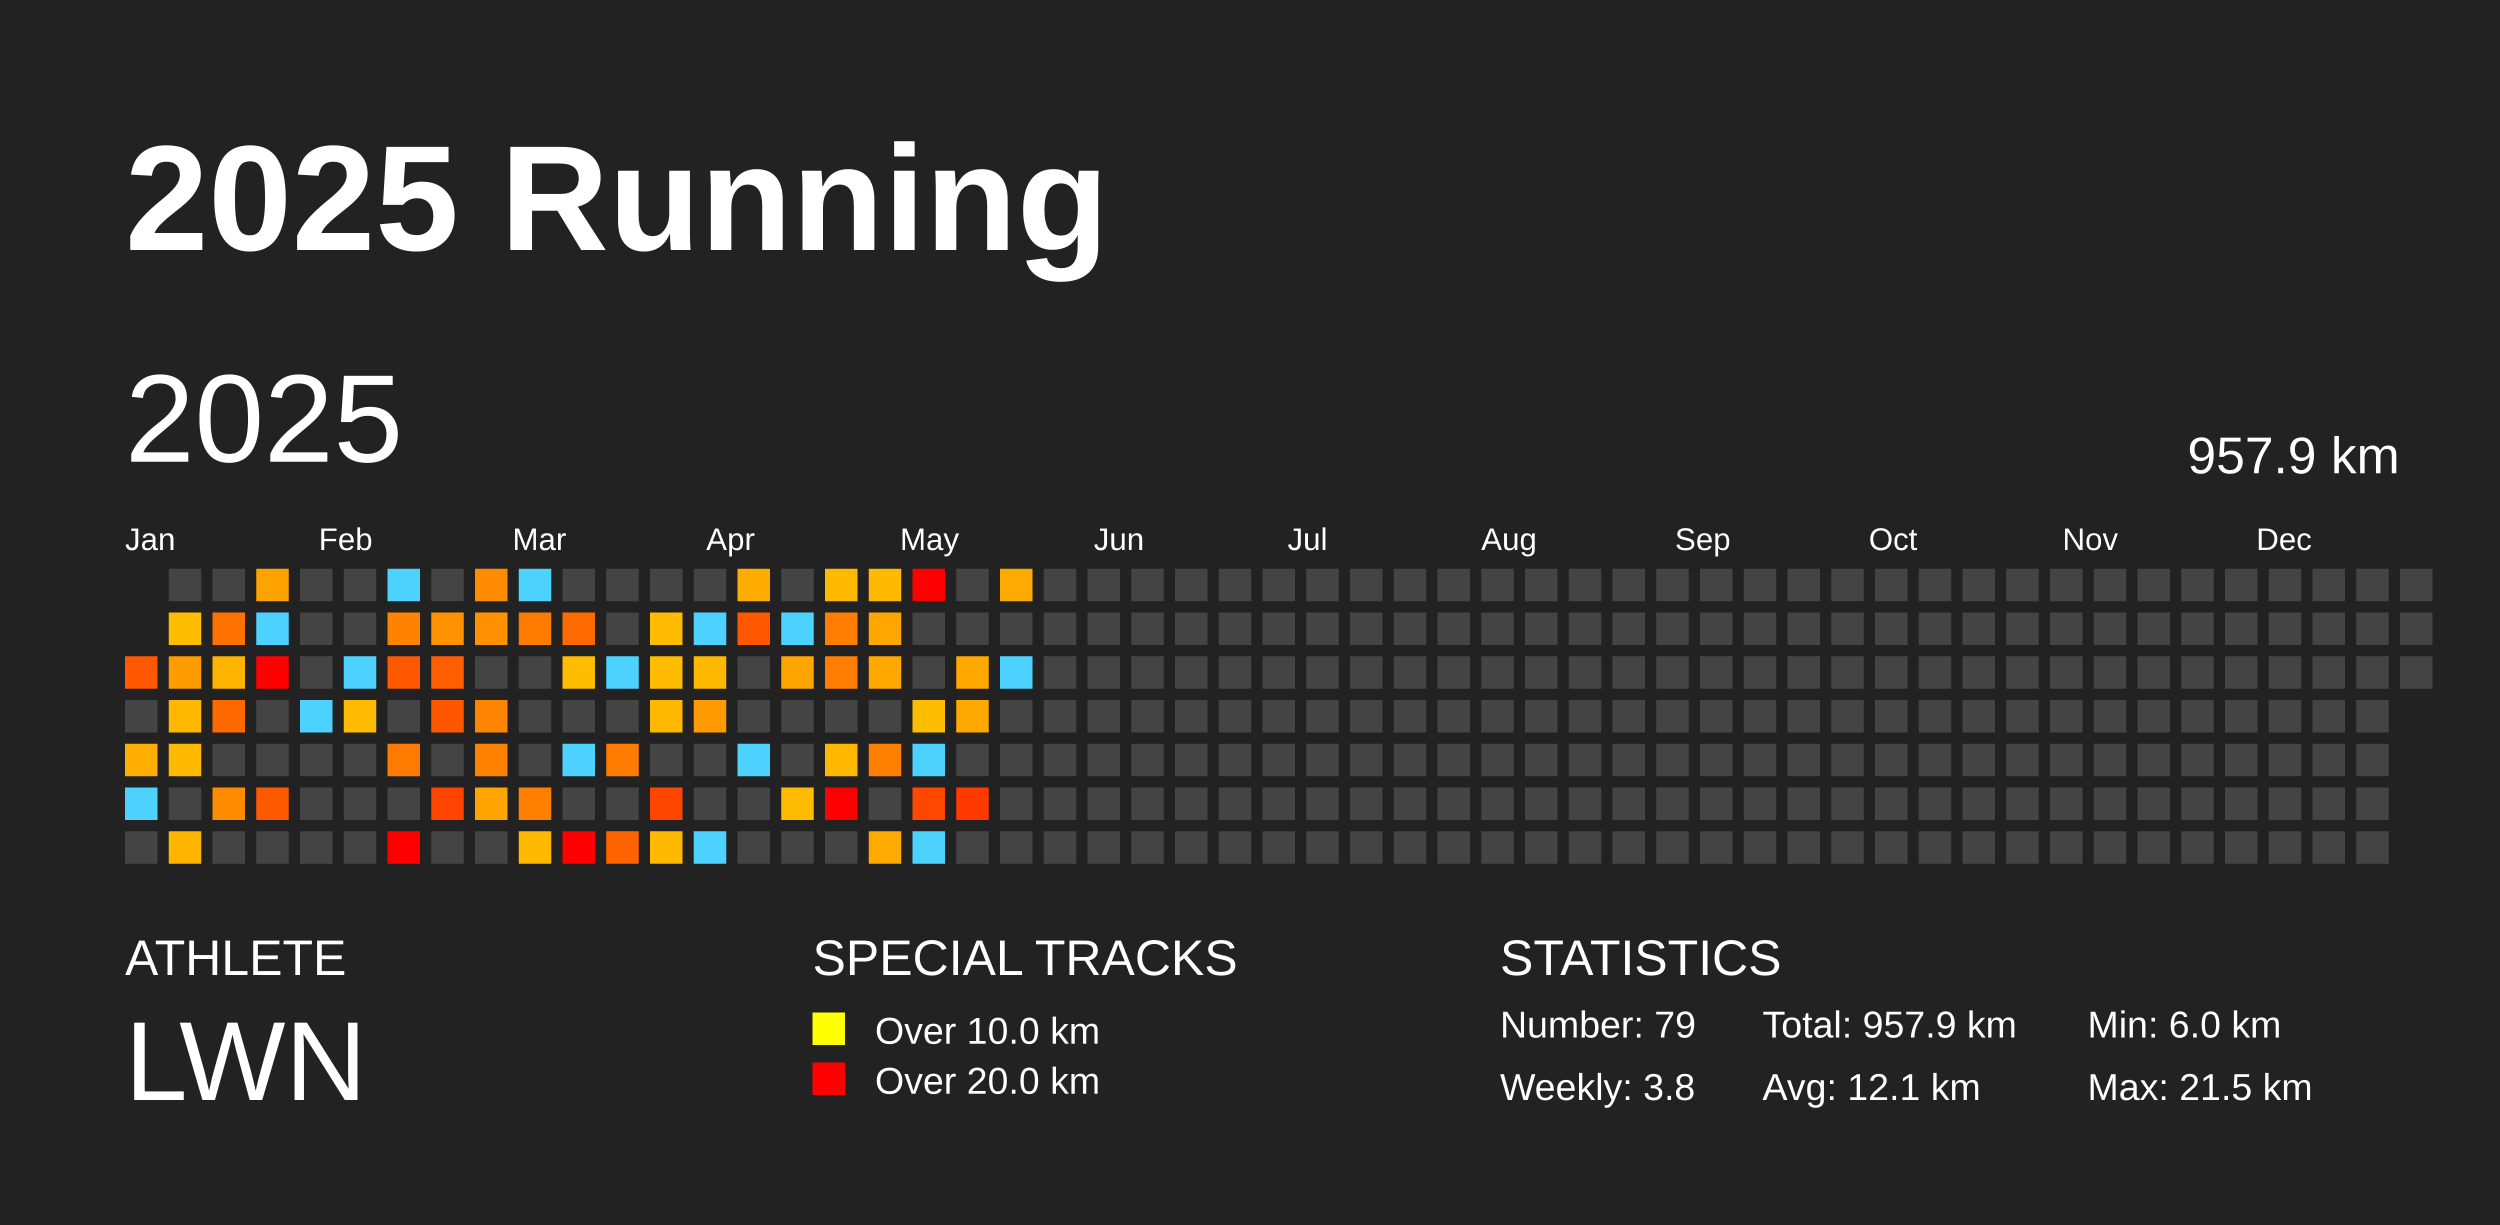
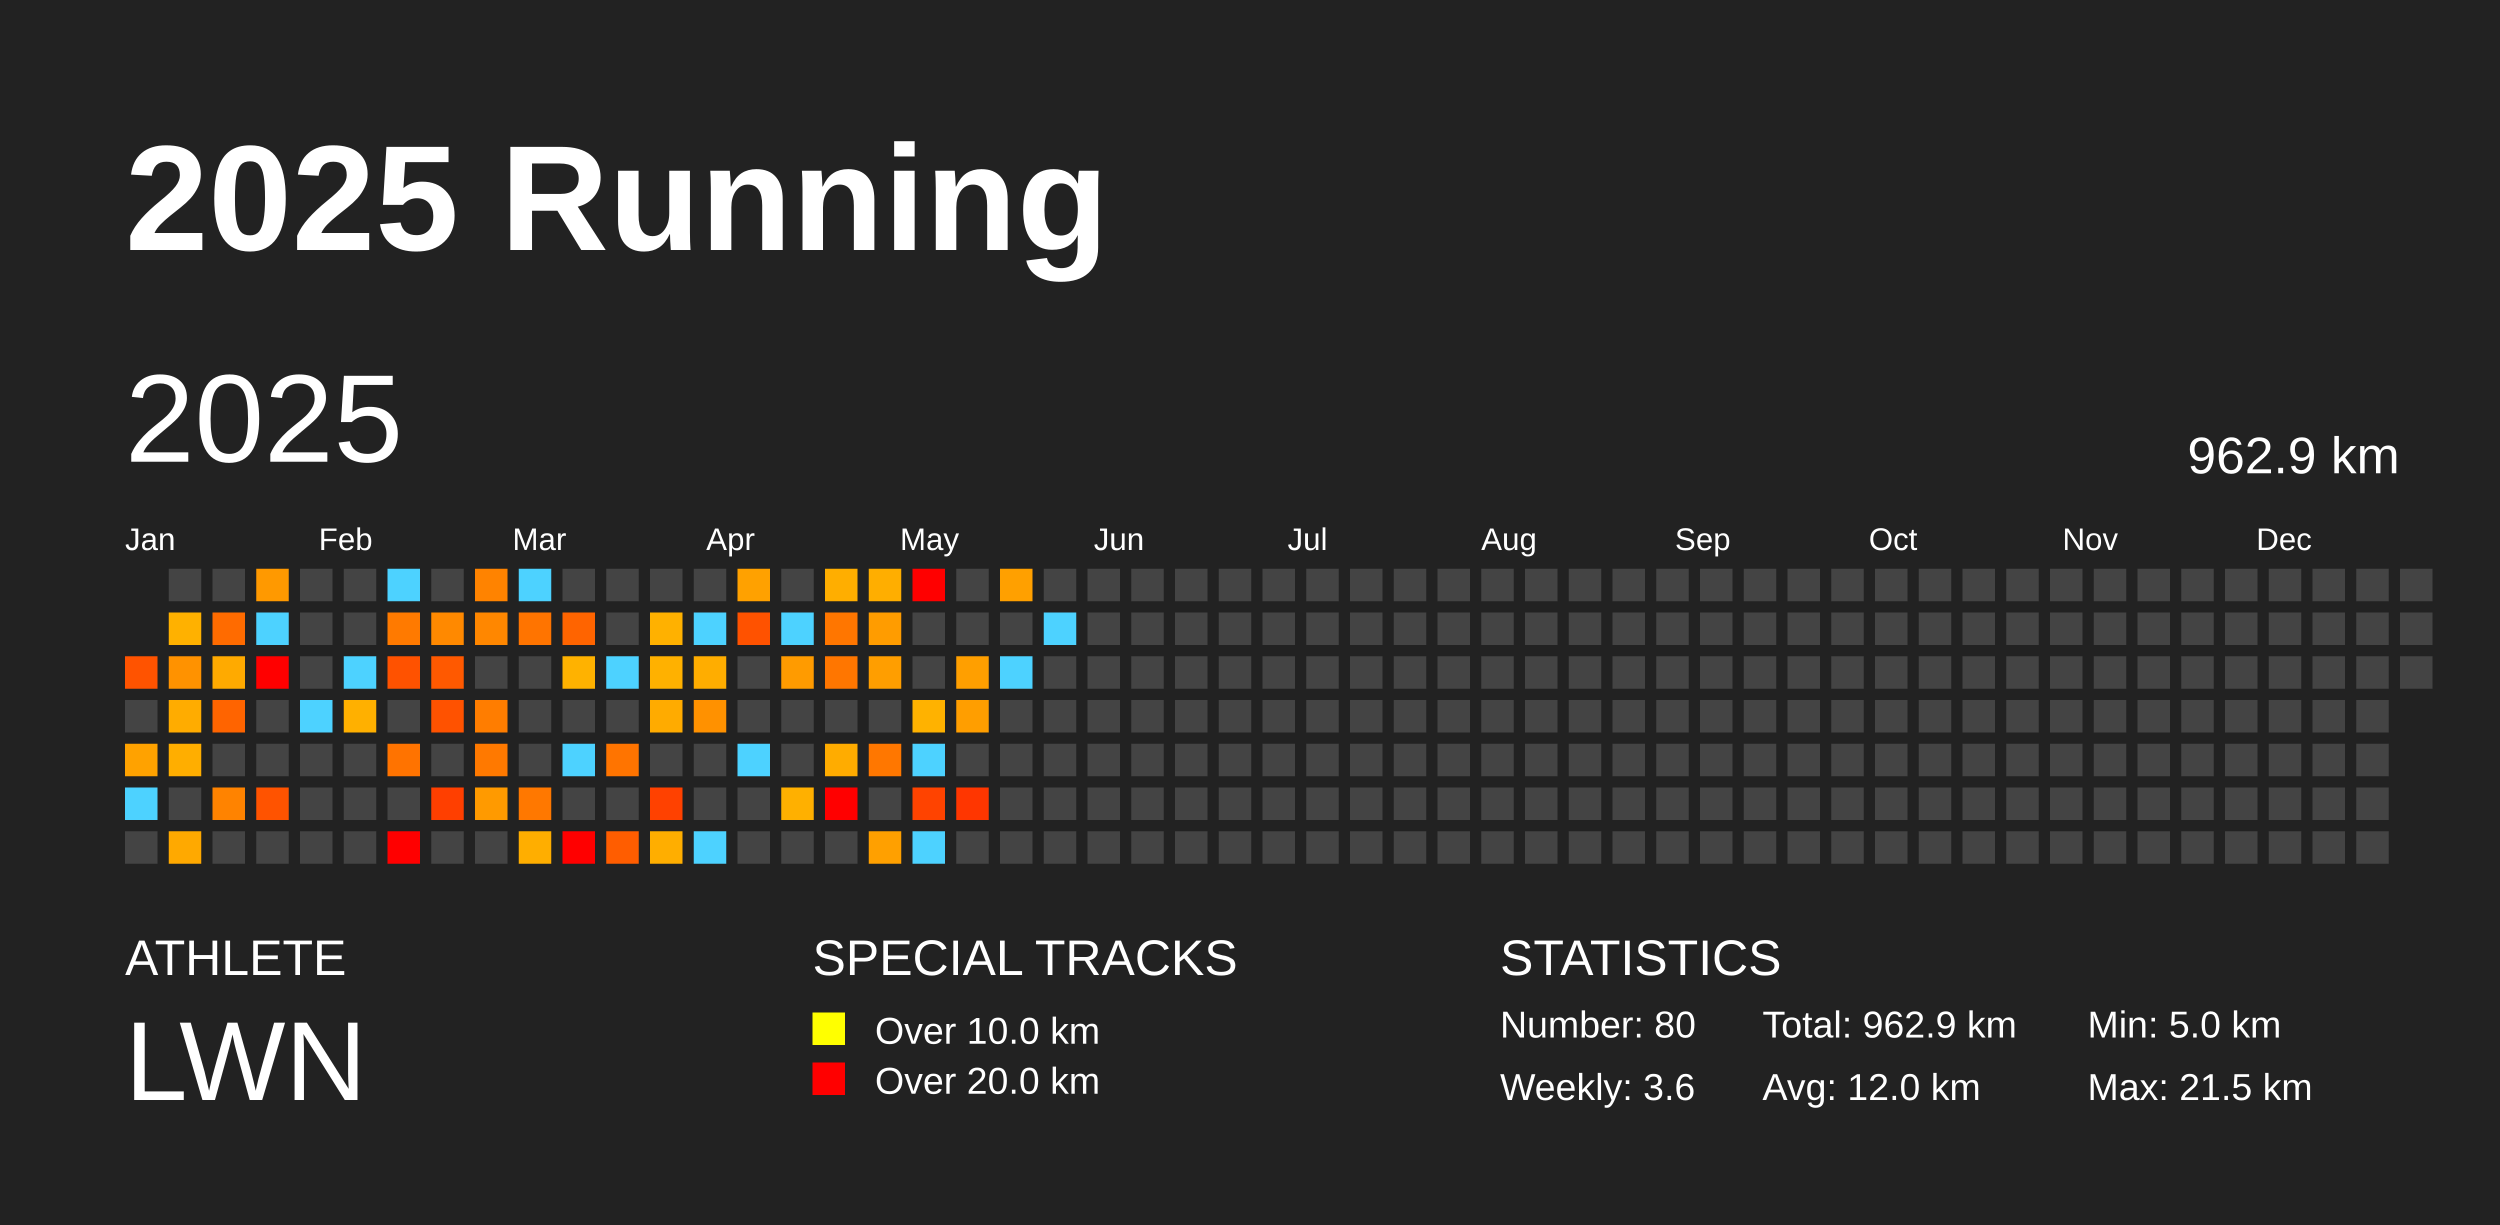
<svg xmlns="http://www.w3.org/2000/svg" baseProfile="full" height="98mm" version="1.1" viewBox="0,0,200,98" width="200mm">
  <defs />
  <rect fill="#222222" height="98" width="200" x="0" y="0" />
  <text fill="#FFFFFF" style="font-size:12px; font-family:Arial; font-weight:bold;" x="10" y="20">2025 Running</text>
  <text fill="#FFFFFF" style="font-size:4px; font-family:Arial" x="10" y="78">ATHLETE</text>
  <text fill="#FFFFFF" style="font-size:9px; font-family:Arial" x="10" y="88">LWN</text>
  <text fill="#FFFFFF" style="font-size:4px; font-family:Arial" x="65" y="78">SPECIAL TRACKS</text>
  <rect fill="yellow" height="2.6" width="2.6" x="65" y="81" />
  <text fill="#FFFFFF" style="font-size:3px; font-family:Arial" x="70" y="83.5">Over 10.0 km</text>
  <rect fill="red" height="2.6" width="2.6" x="65" y="85" />
  <text fill="#FFFFFF" style="font-size:3px; font-family:Arial" x="70" y="87.5">Over 20.0 km</text>
  <text fill="#FFFFFF" style="font-size:4px; font-family:Arial" x="120" y="78">STATISTICS</text>
-   <text fill="#FFFFFF" style="font-size:3px; font-family:Arial" x="120" y="83">Number: 79</text>
-   <text fill="#FFFFFF" style="font-size:3px; font-family:Arial" x="120" y="88">Weekly: 3.8</text>
-   <text fill="#FFFFFF" style="font-size:3px; font-family:Arial" x="141" y="83">Total: 957.9 km</text>
-   <text fill="#FFFFFF" style="font-size:3px; font-family:Arial" x="141" y="88">Avg: 12.1 km</text>
-   <text fill="#FFFFFF" style="font-size:3px; font-family:Arial" x="167" y="83">Min: 6.0 km</text>
+   <text fill="#FFFFFF" style="font-size:3px; font-family:Arial" x="120" y="83">Number: 80</text>
+   <text fill="#FFFFFF" style="font-size:3px; font-family:Arial" x="120" y="88">Weekly: 3.6</text>
+   <text fill="#FFFFFF" style="font-size:3px; font-family:Arial" x="141" y="83">Total: 962.9 km</text>
+   <text fill="#FFFFFF" style="font-size:3px; font-family:Arial" x="141" y="88">Avg: 12.0 km</text>
+   <text fill="#FFFFFF" style="font-size:3px; font-family:Arial" x="167" y="83">Min: 5.0 km</text>
  <text fill="#FFFFFF" style="font-size:3px; font-family:Arial" x="167" y="88">Max: 21.5 km</text>
  <text dominant-baseline="hanging" fill="#FFFFFF" style="font-size:10.0px; font-family:Arial;" x="10" y="30">2025</text>
-   <text dominant-baseline="hanging" fill="#FFFFFF" style="font-size:4.125px; font-family:Arial;" x="175" y="35">957.9 km</text>
+   <text dominant-baseline="hanging" fill="#FFFFFF" style="font-size:4.125px; font-family:Arial;" x="175" y="35">962.9 km</text>
  <text fill="#FFFFFF" style="font-size:2.5px; font-family:Arial" x="10.0" y="44">Jan</text>
  <text fill="#FFFFFF" style="font-size:2.5px; font-family:Arial" x="25.5" y="44">Feb</text>
  <text fill="#FFFFFF" style="font-size:2.5px; font-family:Arial" x="41.0" y="44">Mar</text>
  <text fill="#FFFFFF" style="font-size:2.5px; font-family:Arial" x="56.5" y="44">Apr</text>
  <text fill="#FFFFFF" style="font-size:2.5px; font-family:Arial" x="72.0" y="44">May</text>
  <text fill="#FFFFFF" style="font-size:2.5px; font-family:Arial" x="87.5" y="44">Jun</text>
  <text fill="#FFFFFF" style="font-size:2.5px; font-family:Arial" x="103.0" y="44">Jul</text>
  <text fill="#FFFFFF" style="font-size:2.5px; font-family:Arial" x="118.5" y="44">Aug</text>
  <text fill="#FFFFFF" style="font-size:2.5px; font-family:Arial" x="134.0" y="44">Sep</text>
  <text fill="#FFFFFF" style="font-size:2.5px; font-family:Arial" x="149.5" y="44">Oct</text>
  <text fill="#FFFFFF" style="font-size:2.5px; font-family:Arial" x="165.0" y="44">Nov</text>
  <text fill="#FFFFFF" style="font-size:2.5px; font-family:Arial" x="180.5" y="44">Dec</text>
-   <rect fill="#ff5800" height="2.6" width="2.6" x="10.0" y="52.5" />
+   <rect fill="#ff5300" height="2.6" width="2.6" x="10.0" y="52.5" />
  <rect fill="#444444" height="2.6" width="2.6" x="10.0" y="56.0" />
-   <rect fill="#ffad00" height="2.6" width="2.6" x="10.0" y="59.5" />
+   <rect fill="#ffa200" height="2.6" width="2.6" x="10.0" y="59.5" />
  <rect fill="#4dd2ff" height="2.6" width="2.6" x="10.0" y="63.0" />
  <rect fill="#444444" height="2.6" width="2.6" x="10.0" y="66.5" />
  <rect fill="#444444" height="2.6" width="2.6" x="13.5" y="45.5" />
-   <rect fill="#ffbd00" height="2.6" width="2.6" x="13.5" y="49.0" />
-   <rect fill="#ff9c00" height="2.6" width="2.6" x="13.5" y="52.5" />
-   <rect fill="#ffb700" height="2.6" width="2.6" x="13.5" y="56.0" />
-   <rect fill="#ffb900" height="2.6" width="2.6" x="13.5" y="59.5" />
+   <rect fill="#ffb100" height="2.6" width="2.6" x="13.5" y="49.0" />
+   <rect fill="#ff9200" height="2.6" width="2.6" x="13.5" y="52.5" />
+   <rect fill="#ffac00" height="2.6" width="2.6" x="13.5" y="56.0" />
+   <rect fill="#ffae00" height="2.6" width="2.6" x="13.5" y="59.5" />
  <rect fill="#444444" height="2.6" width="2.6" x="13.5" y="63.0" />
-   <rect fill="#ffb400" height="2.6" width="2.6" x="13.5" y="66.5" />
+   <rect fill="#ffa900" height="2.6" width="2.6" x="13.5" y="66.5" />
  <rect fill="#444444" height="2.6" width="2.6" x="17.0" y="45.5" />
-   <rect fill="#ff7200" height="2.6" width="2.6" x="17.0" y="49.0" />
-   <rect fill="#ffb500" height="2.6" width="2.6" x="17.0" y="52.5" />
-   <rect fill="#ff6a00" height="2.6" width="2.6" x="17.0" y="56.0" />
+   <rect fill="#ff6b00" height="2.6" width="2.6" x="17.0" y="49.0" />
+   <rect fill="#ffaa00" height="2.6" width="2.6" x="17.0" y="52.5" />
+   <rect fill="#ff6400" height="2.6" width="2.6" x="17.0" y="56.0" />
  <rect fill="#444444" height="2.6" width="2.6" x="17.0" y="59.5" />
-   <rect fill="#ff8b00" height="2.6" width="2.6" x="17.0" y="63.0" />
+   <rect fill="#ff8300" height="2.6" width="2.6" x="17.0" y="63.0" />
  <rect fill="#444444" height="2.6" width="2.6" x="17.0" y="66.5" />
-   <rect fill="#ffa300" height="2.6" width="2.6" x="20.5" y="45.5" />
+   <rect fill="#ff9900" height="2.6" width="2.6" x="20.5" y="45.5" />
  <rect fill="#4dd2ff" height="2.6" width="2.6" x="20.5" y="49.0" />
  <rect fill="red" height="2.6" width="2.6" x="20.5" y="52.5" />
  <rect fill="#444444" height="2.6" width="2.6" x="20.5" y="56.0" />
  <rect fill="#444444" height="2.6" width="2.6" x="20.5" y="59.5" />
-   <rect fill="#ff5900" height="2.6" width="2.6" x="20.5" y="63.0" />
+   <rect fill="#ff5300" height="2.6" width="2.6" x="20.5" y="63.0" />
  <rect fill="#444444" height="2.6" width="2.6" x="20.5" y="66.5" />
  <rect fill="#444444" height="2.6" width="2.6" x="24.0" y="45.5" />
  <rect fill="#444444" height="2.6" width="2.6" x="24.0" y="49.0" />
  <rect fill="#444444" height="2.6" width="2.6" x="24.0" y="52.5" />
  <rect fill="#4dd2ff" height="2.6" width="2.6" x="24.0" y="56.0" />
  <rect fill="#444444" height="2.6" width="2.6" x="24.0" y="59.5" />
  <rect fill="#444444" height="2.6" width="2.6" x="24.0" y="63.0" />
  <rect fill="#444444" height="2.6" width="2.6" x="24.0" y="66.5" />
  <rect fill="#444444" height="2.6" width="2.6" x="27.5" y="45.5" />
  <rect fill="#444444" height="2.6" width="2.6" x="27.5" y="49.0" />
  <rect fill="#4dd2ff" height="2.6" width="2.6" x="27.5" y="52.5" />
-   <rect fill="#ffbb00" height="2.6" width="2.6" x="27.5" y="56.0" />
+   <rect fill="#ffb000" height="2.6" width="2.6" x="27.5" y="56.0" />
  <rect fill="#444444" height="2.6" width="2.6" x="27.5" y="59.5" />
  <rect fill="#444444" height="2.6" width="2.6" x="27.5" y="63.0" />
  <rect fill="#444444" height="2.6" width="2.6" x="27.5" y="66.5" />
  <rect fill="#4dd2ff" height="2.6" width="2.6" x="31.0" y="45.5" />
-   <rect fill="#ff8200" height="2.6" width="2.6" x="31.0" y="49.0" />
-   <rect fill="#ff5800" height="2.6" width="2.6" x="31.0" y="52.5" />
+   <rect fill="#ff7a00" height="2.6" width="2.6" x="31.0" y="49.0" />
+   <rect fill="#ff5200" height="2.6" width="2.6" x="31.0" y="52.5" />
  <rect fill="#444444" height="2.6" width="2.6" x="31.0" y="56.0" />
-   <rect fill="#ff7a00" height="2.6" width="2.6" x="31.0" y="59.5" />
+   <rect fill="#ff7300" height="2.6" width="2.6" x="31.0" y="59.5" />
  <rect fill="#444444" height="2.6" width="2.6" x="31.0" y="63.0" />
  <rect fill="red" height="2.6" width="2.6" x="31.0" y="66.5" />
  <rect fill="#444444" height="2.6" width="2.6" x="34.5" y="45.5" />
-   <rect fill="#ff9200" height="2.6" width="2.6" x="34.5" y="49.0" />
-   <rect fill="#ff5f00" height="2.6" width="2.6" x="34.5" y="52.5" />
-   <rect fill="#ff5700" height="2.6" width="2.6" x="34.5" y="56.0" />
+   <rect fill="#ff8900" height="2.6" width="2.6" x="34.5" y="49.0" />
+   <rect fill="#ff5900" height="2.6" width="2.6" x="34.5" y="52.5" />
+   <rect fill="#ff5200" height="2.6" width="2.6" x="34.5" y="56.0" />
  <rect fill="#444444" height="2.6" width="2.6" x="34.5" y="59.5" />
-   <rect fill="#ff4300" height="2.6" width="2.6" x="34.5" y="63.0" />
+   <rect fill="#ff3f00" height="2.6" width="2.6" x="34.5" y="63.0" />
  <rect fill="#444444" height="2.6" width="2.6" x="34.5" y="66.5" />
-   <rect fill="#ff8c00" height="2.6" width="2.6" x="38.0" y="45.5" />
-   <rect fill="#ff9000" height="2.6" width="2.6" x="38.0" y="49.0" />
+   <rect fill="#ff8300" height="2.6" width="2.6" x="38.0" y="45.5" />
+   <rect fill="#ff8700" height="2.6" width="2.6" x="38.0" y="49.0" />
  <rect fill="#444444" height="2.6" width="2.6" x="38.0" y="52.5" />
-   <rect fill="#ff8500" height="2.6" width="2.6" x="38.0" y="56.0" />
-   <rect fill="#ff8100" height="2.6" width="2.6" x="38.0" y="59.5" />
-   <rect fill="#ffa400" height="2.6" width="2.6" x="38.0" y="63.0" />
+   <rect fill="#ff7d00" height="2.6" width="2.6" x="38.0" y="56.0" />
+   <rect fill="#ff7900" height="2.6" width="2.6" x="38.0" y="59.5" />
+   <rect fill="#ff9a00" height="2.6" width="2.6" x="38.0" y="63.0" />
  <rect fill="#444444" height="2.6" width="2.6" x="38.0" y="66.5" />
  <rect fill="#4dd2ff" height="2.6" width="2.6" x="41.5" y="45.5" />
-   <rect fill="#ff7b00" height="2.6" width="2.6" x="41.5" y="49.0" />
+   <rect fill="#ff7400" height="2.6" width="2.6" x="41.5" y="49.0" />
  <rect fill="#444444" height="2.6" width="2.6" x="41.5" y="52.5" />
  <rect fill="#444444" height="2.6" width="2.6" x="41.5" y="56.0" />
  <rect fill="#444444" height="2.6" width="2.6" x="41.5" y="59.5" />
-   <rect fill="#ff8000" height="2.6" width="2.6" x="41.5" y="63.0" />
-   <rect fill="#ffb900" height="2.6" width="2.6" x="41.5" y="66.5" />
+   <rect fill="#ff7800" height="2.6" width="2.6" x="41.5" y="63.0" />
+   <rect fill="#ffae00" height="2.6" width="2.6" x="41.5" y="66.5" />
  <rect fill="#444444" height="2.6" width="2.6" x="45.0" y="45.5" />
-   <rect fill="#ff6b00" height="2.6" width="2.6" x="45.0" y="49.0" />
-   <rect fill="#ffbd00" height="2.6" width="2.6" x="45.0" y="52.5" />
+   <rect fill="#ff6400" height="2.6" width="2.6" x="45.0" y="49.0" />
+   <rect fill="#ffb200" height="2.6" width="2.6" x="45.0" y="52.5" />
  <rect fill="#444444" height="2.6" width="2.6" x="45.0" y="56.0" />
  <rect fill="#4dd2ff" height="2.6" width="2.6" x="45.0" y="59.5" />
  <rect fill="#444444" height="2.6" width="2.6" x="45.0" y="63.0" />
  <rect fill="red" height="2.6" width="2.6" x="45.0" y="66.5" />
  <rect fill="#444444" height="2.6" width="2.6" x="48.5" y="45.5" />
  <rect fill="#444444" height="2.6" width="2.6" x="48.5" y="49.0" />
  <rect fill="#4dd2ff" height="2.6" width="2.6" x="48.5" y="52.5" />
  <rect fill="#444444" height="2.6" width="2.6" x="48.5" y="56.0" />
-   <rect fill="#ff7b00" height="2.6" width="2.6" x="48.5" y="59.5" />
+   <rect fill="#ff7400" height="2.6" width="2.6" x="48.5" y="59.5" />
  <rect fill="#444444" height="2.6" width="2.6" x="48.5" y="63.0" />
-   <rect fill="#ff6300" height="2.6" width="2.6" x="48.5" y="66.5" />
+   <rect fill="#ff5d00" height="2.6" width="2.6" x="48.5" y="66.5" />
  <rect fill="#444444" height="2.6" width="2.6" x="52.0" y="45.5" />
-   <rect fill="#ffbc00" height="2.6" width="2.6" x="52.0" y="49.0" />
-   <rect fill="#ffbc00" height="2.6" width="2.6" x="52.0" y="52.5" />
-   <rect fill="#ffb700" height="2.6" width="2.6" x="52.0" y="56.0" />
+   <rect fill="#ffb100" height="2.6" width="2.6" x="52.0" y="49.0" />
+   <rect fill="#ffb100" height="2.6" width="2.6" x="52.0" y="52.5" />
+   <rect fill="#ffab00" height="2.6" width="2.6" x="52.0" y="56.0" />
  <rect fill="#444444" height="2.6" width="2.6" x="52.0" y="59.5" />
-   <rect fill="#ff4500" height="2.6" width="2.6" x="52.0" y="63.0" />
-   <rect fill="#ffb900" height="2.6" width="2.6" x="52.0" y="66.5" />
+   <rect fill="#ff4100" height="2.6" width="2.6" x="52.0" y="63.0" />
+   <rect fill="#ffae00" height="2.6" width="2.6" x="52.0" y="66.5" />
  <rect fill="#444444" height="2.6" width="2.6" x="55.5" y="45.5" />
  <rect fill="#4dd2ff" height="2.6" width="2.6" x="55.5" y="49.0" />
-   <rect fill="#ffb800" height="2.6" width="2.6" x="55.5" y="52.5" />
-   <rect fill="#ff9b00" height="2.6" width="2.6" x="55.5" y="56.0" />
+   <rect fill="#ffad00" height="2.6" width="2.6" x="55.5" y="52.5" />
+   <rect fill="#ff9100" height="2.6" width="2.6" x="55.5" y="56.0" />
  <rect fill="#444444" height="2.6" width="2.6" x="55.5" y="59.5" />
  <rect fill="#444444" height="2.6" width="2.6" x="55.5" y="63.0" />
  <rect fill="#4dd2ff" height="2.6" width="2.6" x="55.5" y="66.5" />
-   <rect fill="#ffab00" height="2.6" width="2.6" x="59.0" y="45.5" />
-   <rect fill="#ff5800" height="2.6" width="2.6" x="59.0" y="49.0" />
+   <rect fill="#ffa100" height="2.6" width="2.6" x="59.0" y="45.5" />
+   <rect fill="#ff5200" height="2.6" width="2.6" x="59.0" y="49.0" />
  <rect fill="#444444" height="2.6" width="2.6" x="59.0" y="52.5" />
  <rect fill="#444444" height="2.6" width="2.6" x="59.0" y="56.0" />
  <rect fill="#4dd2ff" height="2.6" width="2.6" x="59.0" y="59.5" />
  <rect fill="#444444" height="2.6" width="2.6" x="59.0" y="63.0" />
  <rect fill="#444444" height="2.6" width="2.6" x="59.0" y="66.5" />
  <rect fill="#444444" height="2.6" width="2.6" x="62.5" y="45.5" />
  <rect fill="#4dd2ff" height="2.6" width="2.6" x="62.5" y="49.0" />
-   <rect fill="#ffa500" height="2.6" width="2.6" x="62.5" y="52.5" />
+   <rect fill="#ff9b00" height="2.6" width="2.6" x="62.5" y="52.5" />
  <rect fill="#444444" height="2.6" width="2.6" x="62.5" y="56.0" />
  <rect fill="#444444" height="2.6" width="2.6" x="62.5" y="59.5" />
-   <rect fill="#ffbb00" height="2.6" width="2.6" x="62.5" y="63.0" />
+   <rect fill="#ffb000" height="2.6" width="2.6" x="62.5" y="63.0" />
  <rect fill="#444444" height="2.6" width="2.6" x="62.5" y="66.5" />
-   <rect fill="#ffb900" height="2.6" width="2.6" x="66.0" y="45.5" />
-   <rect fill="#ff7d00" height="2.6" width="2.6" x="66.0" y="49.0" />
-   <rect fill="#ff7d00" height="2.6" width="2.6" x="66.0" y="52.5" />
+   <rect fill="#ffae00" height="2.6" width="2.6" x="66.0" y="45.5" />
+   <rect fill="#ff7600" height="2.6" width="2.6" x="66.0" y="49.0" />
+   <rect fill="#ff7600" height="2.6" width="2.6" x="66.0" y="52.5" />
  <rect fill="#444444" height="2.6" width="2.6" x="66.0" y="56.0" />
-   <rect fill="#ffb700" height="2.6" width="2.6" x="66.0" y="59.5" />
+   <rect fill="#ffac00" height="2.6" width="2.6" x="66.0" y="59.5" />
  <rect fill="red" height="2.6" width="2.6" x="66.0" y="63.0" />
  <rect fill="#444444" height="2.6" width="2.6" x="66.0" y="66.5" />
-   <rect fill="#ffb900" height="2.6" width="2.6" x="69.5" y="45.5" />
-   <rect fill="#ffa600" height="2.6" width="2.6" x="69.5" y="49.0" />
-   <rect fill="#ffa900" height="2.6" width="2.6" x="69.5" y="52.5" />
+   <rect fill="#ffae00" height="2.6" width="2.6" x="69.5" y="45.5" />
+   <rect fill="#ff9c00" height="2.6" width="2.6" x="69.5" y="49.0" />
+   <rect fill="#ff9e00" height="2.6" width="2.6" x="69.5" y="52.5" />
  <rect fill="#444444" height="2.6" width="2.6" x="69.5" y="56.0" />
-   <rect fill="#ff7f00" height="2.6" width="2.6" x="69.5" y="59.5" />
+   <rect fill="#ff7700" height="2.6" width="2.6" x="69.5" y="59.5" />
  <rect fill="#444444" height="2.6" width="2.6" x="69.5" y="63.0" />
-   <rect fill="#ffaa00" height="2.6" width="2.6" x="69.5" y="66.5" />
+   <rect fill="#ffa000" height="2.6" width="2.6" x="69.5" y="66.5" />
  <rect fill="red" height="2.6" width="2.6" x="73.0" y="45.5" />
  <rect fill="#444444" height="2.6" width="2.6" x="73.0" y="49.0" />
  <rect fill="#444444" height="2.6" width="2.6" x="73.0" y="52.5" />
-   <rect fill="#ffbd00" height="2.6" width="2.6" x="73.0" y="56.0" />
+   <rect fill="#ffb200" height="2.6" width="2.6" x="73.0" y="56.0" />
  <rect fill="#4dd2ff" height="2.6" width="2.6" x="73.0" y="59.5" />
-   <rect fill="#ff4700" height="2.6" width="2.6" x="73.0" y="63.0" />
+   <rect fill="#ff4300" height="2.6" width="2.6" x="73.0" y="63.0" />
  <rect fill="#4dd2ff" height="2.6" width="2.6" x="73.0" y="66.5" />
  <rect fill="#444444" height="2.6" width="2.6" x="76.5" y="45.5" />
  <rect fill="#444444" height="2.6" width="2.6" x="76.5" y="49.0" />
-   <rect fill="#ffa900" height="2.6" width="2.6" x="76.5" y="52.5" />
-   <rect fill="#ffa800" height="2.6" width="2.6" x="76.5" y="56.0" />
+   <rect fill="#ff9f00" height="2.6" width="2.6" x="76.5" y="52.5" />
+   <rect fill="#ff9e00" height="2.6" width="2.6" x="76.5" y="56.0" />
  <rect fill="#444444" height="2.6" width="2.6" x="76.5" y="59.5" />
-   <rect fill="#ff3900" height="2.6" width="2.6" x="76.5" y="63.0" />
+   <rect fill="#ff3600" height="2.6" width="2.6" x="76.5" y="63.0" />
  <rect fill="#444444" height="2.6" width="2.6" x="76.5" y="66.5" />
-   <rect fill="#ffaa00" height="2.6" width="2.6" x="80.0" y="45.5" />
+   <rect fill="#ffa000" height="2.6" width="2.6" x="80.0" y="45.5" />
  <rect fill="#444444" height="2.6" width="2.6" x="80.0" y="49.0" />
  <rect fill="#4dd2ff" height="2.6" width="2.6" x="80.0" y="52.5" />
  <rect fill="#444444" height="2.6" width="2.6" x="80.0" y="56.0" />
  <rect fill="#444444" height="2.6" width="2.6" x="80.0" y="59.5" />
  <rect fill="#444444" height="2.6" width="2.6" x="80.0" y="63.0" />
  <rect fill="#444444" height="2.6" width="2.6" x="80.0" y="66.5" />
  <rect fill="#444444" height="2.6" width="2.6" x="83.5" y="45.5" />
-   <rect fill="#444444" height="2.6" width="2.6" x="83.5" y="49.0" />
+   <rect fill="#4dd2ff" height="2.6" width="2.6" x="83.5" y="49.0" />
  <rect fill="#444444" height="2.6" width="2.6" x="83.5" y="52.5" />
  <rect fill="#444444" height="2.6" width="2.6" x="83.5" y="56.0" />
  <rect fill="#444444" height="2.6" width="2.6" x="83.5" y="59.5" />
  <rect fill="#444444" height="2.6" width="2.6" x="83.5" y="63.0" />
  <rect fill="#444444" height="2.6" width="2.6" x="83.5" y="66.5" />
  <rect fill="#444444" height="2.6" width="2.6" x="87.0" y="45.5" />
  <rect fill="#444444" height="2.6" width="2.6" x="87.0" y="49.0" />
  <rect fill="#444444" height="2.6" width="2.6" x="87.0" y="52.5" />
  <rect fill="#444444" height="2.6" width="2.6" x="87.0" y="56.0" />
  <rect fill="#444444" height="2.6" width="2.6" x="87.0" y="59.5" />
  <rect fill="#444444" height="2.6" width="2.6" x="87.0" y="63.0" />
  <rect fill="#444444" height="2.6" width="2.6" x="87.0" y="66.5" />
  <rect fill="#444444" height="2.6" width="2.6" x="90.5" y="45.5" />
  <rect fill="#444444" height="2.6" width="2.6" x="90.5" y="49.0" />
  <rect fill="#444444" height="2.6" width="2.6" x="90.5" y="52.5" />
  <rect fill="#444444" height="2.6" width="2.6" x="90.5" y="56.0" />
  <rect fill="#444444" height="2.6" width="2.6" x="90.5" y="59.5" />
  <rect fill="#444444" height="2.6" width="2.6" x="90.5" y="63.0" />
  <rect fill="#444444" height="2.6" width="2.6" x="90.5" y="66.5" />
  <rect fill="#444444" height="2.6" width="2.6" x="94.0" y="45.5" />
  <rect fill="#444444" height="2.6" width="2.6" x="94.0" y="49.0" />
  <rect fill="#444444" height="2.6" width="2.6" x="94.0" y="52.5" />
  <rect fill="#444444" height="2.6" width="2.6" x="94.0" y="56.0" />
  <rect fill="#444444" height="2.6" width="2.6" x="94.0" y="59.5" />
  <rect fill="#444444" height="2.6" width="2.6" x="94.0" y="63.0" />
  <rect fill="#444444" height="2.6" width="2.6" x="94.0" y="66.5" />
  <rect fill="#444444" height="2.6" width="2.6" x="97.5" y="45.5" />
  <rect fill="#444444" height="2.6" width="2.6" x="97.5" y="49.0" />
  <rect fill="#444444" height="2.6" width="2.6" x="97.5" y="52.5" />
  <rect fill="#444444" height="2.6" width="2.6" x="97.5" y="56.0" />
  <rect fill="#444444" height="2.6" width="2.6" x="97.5" y="59.5" />
  <rect fill="#444444" height="2.6" width="2.6" x="97.5" y="63.0" />
  <rect fill="#444444" height="2.6" width="2.6" x="97.5" y="66.5" />
  <rect fill="#444444" height="2.6" width="2.6" x="101.0" y="45.5" />
  <rect fill="#444444" height="2.6" width="2.6" x="101.0" y="49.0" />
  <rect fill="#444444" height="2.6" width="2.6" x="101.0" y="52.5" />
  <rect fill="#444444" height="2.6" width="2.6" x="101.0" y="56.0" />
  <rect fill="#444444" height="2.6" width="2.6" x="101.0" y="59.5" />
  <rect fill="#444444" height="2.6" width="2.6" x="101.0" y="63.0" />
  <rect fill="#444444" height="2.6" width="2.6" x="101.0" y="66.5" />
  <rect fill="#444444" height="2.6" width="2.6" x="104.5" y="45.5" />
  <rect fill="#444444" height="2.6" width="2.6" x="104.5" y="49.0" />
  <rect fill="#444444" height="2.6" width="2.6" x="104.5" y="52.5" />
  <rect fill="#444444" height="2.6" width="2.6" x="104.5" y="56.0" />
  <rect fill="#444444" height="2.6" width="2.6" x="104.5" y="59.5" />
  <rect fill="#444444" height="2.6" width="2.6" x="104.5" y="63.0" />
  <rect fill="#444444" height="2.6" width="2.6" x="104.5" y="66.5" />
  <rect fill="#444444" height="2.6" width="2.6" x="108.0" y="45.5" />
  <rect fill="#444444" height="2.6" width="2.6" x="108.0" y="49.0" />
  <rect fill="#444444" height="2.6" width="2.6" x="108.0" y="52.5" />
  <rect fill="#444444" height="2.6" width="2.6" x="108.0" y="56.0" />
  <rect fill="#444444" height="2.6" width="2.6" x="108.0" y="59.5" />
  <rect fill="#444444" height="2.6" width="2.6" x="108.0" y="63.0" />
  <rect fill="#444444" height="2.6" width="2.6" x="108.0" y="66.5" />
  <rect fill="#444444" height="2.6" width="2.6" x="111.5" y="45.5" />
  <rect fill="#444444" height="2.6" width="2.6" x="111.5" y="49.0" />
  <rect fill="#444444" height="2.6" width="2.6" x="111.5" y="52.5" />
  <rect fill="#444444" height="2.6" width="2.6" x="111.5" y="56.0" />
  <rect fill="#444444" height="2.6" width="2.6" x="111.5" y="59.5" />
  <rect fill="#444444" height="2.6" width="2.6" x="111.5" y="63.0" />
  <rect fill="#444444" height="2.6" width="2.6" x="111.5" y="66.5" />
  <rect fill="#444444" height="2.6" width="2.6" x="115.0" y="45.5" />
  <rect fill="#444444" height="2.6" width="2.6" x="115.0" y="49.0" />
  <rect fill="#444444" height="2.6" width="2.6" x="115.0" y="52.5" />
  <rect fill="#444444" height="2.6" width="2.6" x="115.0" y="56.0" />
  <rect fill="#444444" height="2.6" width="2.6" x="115.0" y="59.5" />
  <rect fill="#444444" height="2.6" width="2.6" x="115.0" y="63.0" />
  <rect fill="#444444" height="2.6" width="2.6" x="115.0" y="66.5" />
  <rect fill="#444444" height="2.6" width="2.6" x="118.5" y="45.5" />
  <rect fill="#444444" height="2.6" width="2.6" x="118.5" y="49.0" />
  <rect fill="#444444" height="2.6" width="2.6" x="118.5" y="52.5" />
  <rect fill="#444444" height="2.6" width="2.6" x="118.5" y="56.0" />
  <rect fill="#444444" height="2.6" width="2.6" x="118.5" y="59.5" />
  <rect fill="#444444" height="2.6" width="2.6" x="118.5" y="63.0" />
  <rect fill="#444444" height="2.6" width="2.6" x="118.5" y="66.5" />
  <rect fill="#444444" height="2.6" width="2.6" x="122.0" y="45.5" />
  <rect fill="#444444" height="2.6" width="2.6" x="122.0" y="49.0" />
  <rect fill="#444444" height="2.6" width="2.6" x="122.0" y="52.5" />
  <rect fill="#444444" height="2.6" width="2.6" x="122.0" y="56.0" />
  <rect fill="#444444" height="2.6" width="2.6" x="122.0" y="59.5" />
  <rect fill="#444444" height="2.6" width="2.6" x="122.0" y="63.0" />
  <rect fill="#444444" height="2.6" width="2.6" x="122.0" y="66.5" />
  <rect fill="#444444" height="2.6" width="2.6" x="125.5" y="45.5" />
  <rect fill="#444444" height="2.6" width="2.6" x="125.5" y="49.0" />
  <rect fill="#444444" height="2.6" width="2.6" x="125.5" y="52.5" />
  <rect fill="#444444" height="2.6" width="2.6" x="125.5" y="56.0" />
  <rect fill="#444444" height="2.6" width="2.6" x="125.5" y="59.5" />
  <rect fill="#444444" height="2.6" width="2.6" x="125.5" y="63.0" />
  <rect fill="#444444" height="2.6" width="2.6" x="125.5" y="66.5" />
  <rect fill="#444444" height="2.6" width="2.6" x="129.0" y="45.5" />
  <rect fill="#444444" height="2.6" width="2.6" x="129.0" y="49.0" />
  <rect fill="#444444" height="2.6" width="2.6" x="129.0" y="52.5" />
  <rect fill="#444444" height="2.6" width="2.6" x="129.0" y="56.0" />
  <rect fill="#444444" height="2.6" width="2.6" x="129.0" y="59.5" />
  <rect fill="#444444" height="2.6" width="2.6" x="129.0" y="63.0" />
  <rect fill="#444444" height="2.6" width="2.6" x="129.0" y="66.5" />
  <rect fill="#444444" height="2.6" width="2.6" x="132.5" y="45.5" />
  <rect fill="#444444" height="2.6" width="2.6" x="132.5" y="49.0" />
  <rect fill="#444444" height="2.6" width="2.6" x="132.5" y="52.5" />
  <rect fill="#444444" height="2.6" width="2.6" x="132.5" y="56.0" />
  <rect fill="#444444" height="2.6" width="2.6" x="132.5" y="59.5" />
  <rect fill="#444444" height="2.6" width="2.6" x="132.5" y="63.0" />
  <rect fill="#444444" height="2.6" width="2.6" x="132.5" y="66.5" />
  <rect fill="#444444" height="2.6" width="2.6" x="136.0" y="45.5" />
  <rect fill="#444444" height="2.6" width="2.6" x="136.0" y="49.0" />
  <rect fill="#444444" height="2.6" width="2.6" x="136.0" y="52.5" />
  <rect fill="#444444" height="2.6" width="2.6" x="136.0" y="56.0" />
  <rect fill="#444444" height="2.6" width="2.6" x="136.0" y="59.5" />
  <rect fill="#444444" height="2.6" width="2.6" x="136.0" y="63.0" />
  <rect fill="#444444" height="2.6" width="2.6" x="136.0" y="66.5" />
  <rect fill="#444444" height="2.6" width="2.6" x="139.5" y="45.5" />
  <rect fill="#444444" height="2.6" width="2.6" x="139.5" y="49.0" />
  <rect fill="#444444" height="2.6" width="2.6" x="139.5" y="52.5" />
  <rect fill="#444444" height="2.6" width="2.6" x="139.5" y="56.0" />
  <rect fill="#444444" height="2.6" width="2.6" x="139.5" y="59.5" />
  <rect fill="#444444" height="2.6" width="2.6" x="139.5" y="63.0" />
  <rect fill="#444444" height="2.6" width="2.6" x="139.5" y="66.5" />
  <rect fill="#444444" height="2.6" width="2.6" x="143.0" y="45.5" />
  <rect fill="#444444" height="2.6" width="2.6" x="143.0" y="49.0" />
  <rect fill="#444444" height="2.6" width="2.6" x="143.0" y="52.5" />
  <rect fill="#444444" height="2.6" width="2.6" x="143.0" y="56.0" />
  <rect fill="#444444" height="2.6" width="2.6" x="143.0" y="59.5" />
  <rect fill="#444444" height="2.6" width="2.6" x="143.0" y="63.0" />
  <rect fill="#444444" height="2.6" width="2.6" x="143.0" y="66.5" />
  <rect fill="#444444" height="2.6" width="2.6" x="146.5" y="45.5" />
  <rect fill="#444444" height="2.6" width="2.6" x="146.5" y="49.0" />
  <rect fill="#444444" height="2.6" width="2.6" x="146.5" y="52.5" />
  <rect fill="#444444" height="2.6" width="2.6" x="146.5" y="56.0" />
  <rect fill="#444444" height="2.6" width="2.6" x="146.5" y="59.5" />
  <rect fill="#444444" height="2.6" width="2.6" x="146.5" y="63.0" />
  <rect fill="#444444" height="2.6" width="2.6" x="146.5" y="66.5" />
  <rect fill="#444444" height="2.6" width="2.6" x="150.0" y="45.5" />
  <rect fill="#444444" height="2.6" width="2.6" x="150.0" y="49.0" />
  <rect fill="#444444" height="2.6" width="2.6" x="150.0" y="52.5" />
  <rect fill="#444444" height="2.6" width="2.6" x="150.0" y="56.0" />
  <rect fill="#444444" height="2.6" width="2.6" x="150.0" y="59.5" />
  <rect fill="#444444" height="2.6" width="2.6" x="150.0" y="63.0" />
  <rect fill="#444444" height="2.6" width="2.6" x="150.0" y="66.5" />
  <rect fill="#444444" height="2.6" width="2.6" x="153.5" y="45.5" />
  <rect fill="#444444" height="2.6" width="2.6" x="153.5" y="49.0" />
  <rect fill="#444444" height="2.6" width="2.6" x="153.5" y="52.5" />
  <rect fill="#444444" height="2.6" width="2.6" x="153.5" y="56.0" />
  <rect fill="#444444" height="2.6" width="2.6" x="153.5" y="59.5" />
  <rect fill="#444444" height="2.6" width="2.6" x="153.5" y="63.0" />
  <rect fill="#444444" height="2.6" width="2.6" x="153.5" y="66.5" />
  <rect fill="#444444" height="2.6" width="2.6" x="157.0" y="45.5" />
  <rect fill="#444444" height="2.6" width="2.6" x="157.0" y="49.0" />
  <rect fill="#444444" height="2.6" width="2.6" x="157.0" y="52.5" />
  <rect fill="#444444" height="2.6" width="2.6" x="157.0" y="56.0" />
  <rect fill="#444444" height="2.6" width="2.6" x="157.0" y="59.5" />
  <rect fill="#444444" height="2.6" width="2.6" x="157.0" y="63.0" />
  <rect fill="#444444" height="2.6" width="2.6" x="157.0" y="66.5" />
  <rect fill="#444444" height="2.6" width="2.6" x="160.5" y="45.5" />
  <rect fill="#444444" height="2.6" width="2.6" x="160.5" y="49.0" />
  <rect fill="#444444" height="2.6" width="2.6" x="160.5" y="52.5" />
  <rect fill="#444444" height="2.6" width="2.6" x="160.5" y="56.0" />
  <rect fill="#444444" height="2.6" width="2.6" x="160.5" y="59.5" />
  <rect fill="#444444" height="2.6" width="2.6" x="160.5" y="63.0" />
  <rect fill="#444444" height="2.6" width="2.6" x="160.5" y="66.5" />
  <rect fill="#444444" height="2.6" width="2.6" x="164.0" y="45.5" />
  <rect fill="#444444" height="2.6" width="2.6" x="164.0" y="49.0" />
  <rect fill="#444444" height="2.6" width="2.6" x="164.0" y="52.5" />
  <rect fill="#444444" height="2.6" width="2.6" x="164.0" y="56.0" />
  <rect fill="#444444" height="2.6" width="2.6" x="164.0" y="59.5" />
  <rect fill="#444444" height="2.6" width="2.6" x="164.0" y="63.0" />
  <rect fill="#444444" height="2.6" width="2.6" x="164.0" y="66.5" />
  <rect fill="#444444" height="2.6" width="2.6" x="167.5" y="45.5" />
  <rect fill="#444444" height="2.6" width="2.6" x="167.5" y="49.0" />
  <rect fill="#444444" height="2.6" width="2.6" x="167.5" y="52.5" />
  <rect fill="#444444" height="2.6" width="2.6" x="167.5" y="56.0" />
  <rect fill="#444444" height="2.6" width="2.6" x="167.5" y="59.5" />
  <rect fill="#444444" height="2.6" width="2.6" x="167.5" y="63.0" />
  <rect fill="#444444" height="2.6" width="2.6" x="167.5" y="66.5" />
  <rect fill="#444444" height="2.6" width="2.6" x="171.0" y="45.5" />
  <rect fill="#444444" height="2.6" width="2.6" x="171.0" y="49.0" />
  <rect fill="#444444" height="2.6" width="2.6" x="171.0" y="52.5" />
  <rect fill="#444444" height="2.6" width="2.6" x="171.0" y="56.0" />
  <rect fill="#444444" height="2.6" width="2.6" x="171.0" y="59.5" />
  <rect fill="#444444" height="2.6" width="2.6" x="171.0" y="63.0" />
  <rect fill="#444444" height="2.6" width="2.6" x="171.0" y="66.5" />
  <rect fill="#444444" height="2.6" width="2.6" x="174.5" y="45.5" />
  <rect fill="#444444" height="2.6" width="2.6" x="174.5" y="49.0" />
  <rect fill="#444444" height="2.6" width="2.6" x="174.5" y="52.5" />
  <rect fill="#444444" height="2.6" width="2.6" x="174.5" y="56.0" />
  <rect fill="#444444" height="2.6" width="2.6" x="174.5" y="59.5" />
  <rect fill="#444444" height="2.6" width="2.6" x="174.5" y="63.0" />
  <rect fill="#444444" height="2.6" width="2.6" x="174.5" y="66.5" />
  <rect fill="#444444" height="2.6" width="2.6" x="178.0" y="45.5" />
  <rect fill="#444444" height="2.6" width="2.6" x="178.0" y="49.0" />
  <rect fill="#444444" height="2.6" width="2.6" x="178.0" y="52.5" />
  <rect fill="#444444" height="2.6" width="2.6" x="178.0" y="56.0" />
  <rect fill="#444444" height="2.6" width="2.6" x="178.0" y="59.5" />
  <rect fill="#444444" height="2.6" width="2.6" x="178.0" y="63.0" />
  <rect fill="#444444" height="2.6" width="2.6" x="178.0" y="66.5" />
  <rect fill="#444444" height="2.6" width="2.6" x="181.5" y="45.5" />
  <rect fill="#444444" height="2.6" width="2.6" x="181.5" y="49.0" />
  <rect fill="#444444" height="2.6" width="2.6" x="181.5" y="52.5" />
  <rect fill="#444444" height="2.6" width="2.6" x="181.5" y="56.0" />
  <rect fill="#444444" height="2.6" width="2.6" x="181.5" y="59.5" />
  <rect fill="#444444" height="2.6" width="2.6" x="181.5" y="63.0" />
  <rect fill="#444444" height="2.6" width="2.6" x="181.5" y="66.5" />
  <rect fill="#444444" height="2.6" width="2.6" x="185.0" y="45.5" />
  <rect fill="#444444" height="2.6" width="2.6" x="185.0" y="49.0" />
  <rect fill="#444444" height="2.6" width="2.6" x="185.0" y="52.5" />
  <rect fill="#444444" height="2.6" width="2.6" x="185.0" y="56.0" />
  <rect fill="#444444" height="2.6" width="2.6" x="185.0" y="59.5" />
  <rect fill="#444444" height="2.6" width="2.6" x="185.0" y="63.0" />
  <rect fill="#444444" height="2.6" width="2.6" x="185.0" y="66.5" />
  <rect fill="#444444" height="2.6" width="2.6" x="188.5" y="45.5" />
  <rect fill="#444444" height="2.6" width="2.6" x="188.5" y="49.0" />
  <rect fill="#444444" height="2.6" width="2.6" x="188.5" y="52.5" />
  <rect fill="#444444" height="2.6" width="2.6" x="188.5" y="56.0" />
  <rect fill="#444444" height="2.6" width="2.6" x="188.5" y="59.5" />
  <rect fill="#444444" height="2.6" width="2.6" x="188.5" y="63.0" />
  <rect fill="#444444" height="2.6" width="2.6" x="188.5" y="66.5" />
  <rect fill="#444444" height="2.6" width="2.6" x="192.0" y="45.5" />
  <rect fill="#444444" height="2.6" width="2.6" x="192.0" y="49.0" />
  <rect fill="#444444" height="2.6" width="2.6" x="192.0" y="52.5" />
</svg>
